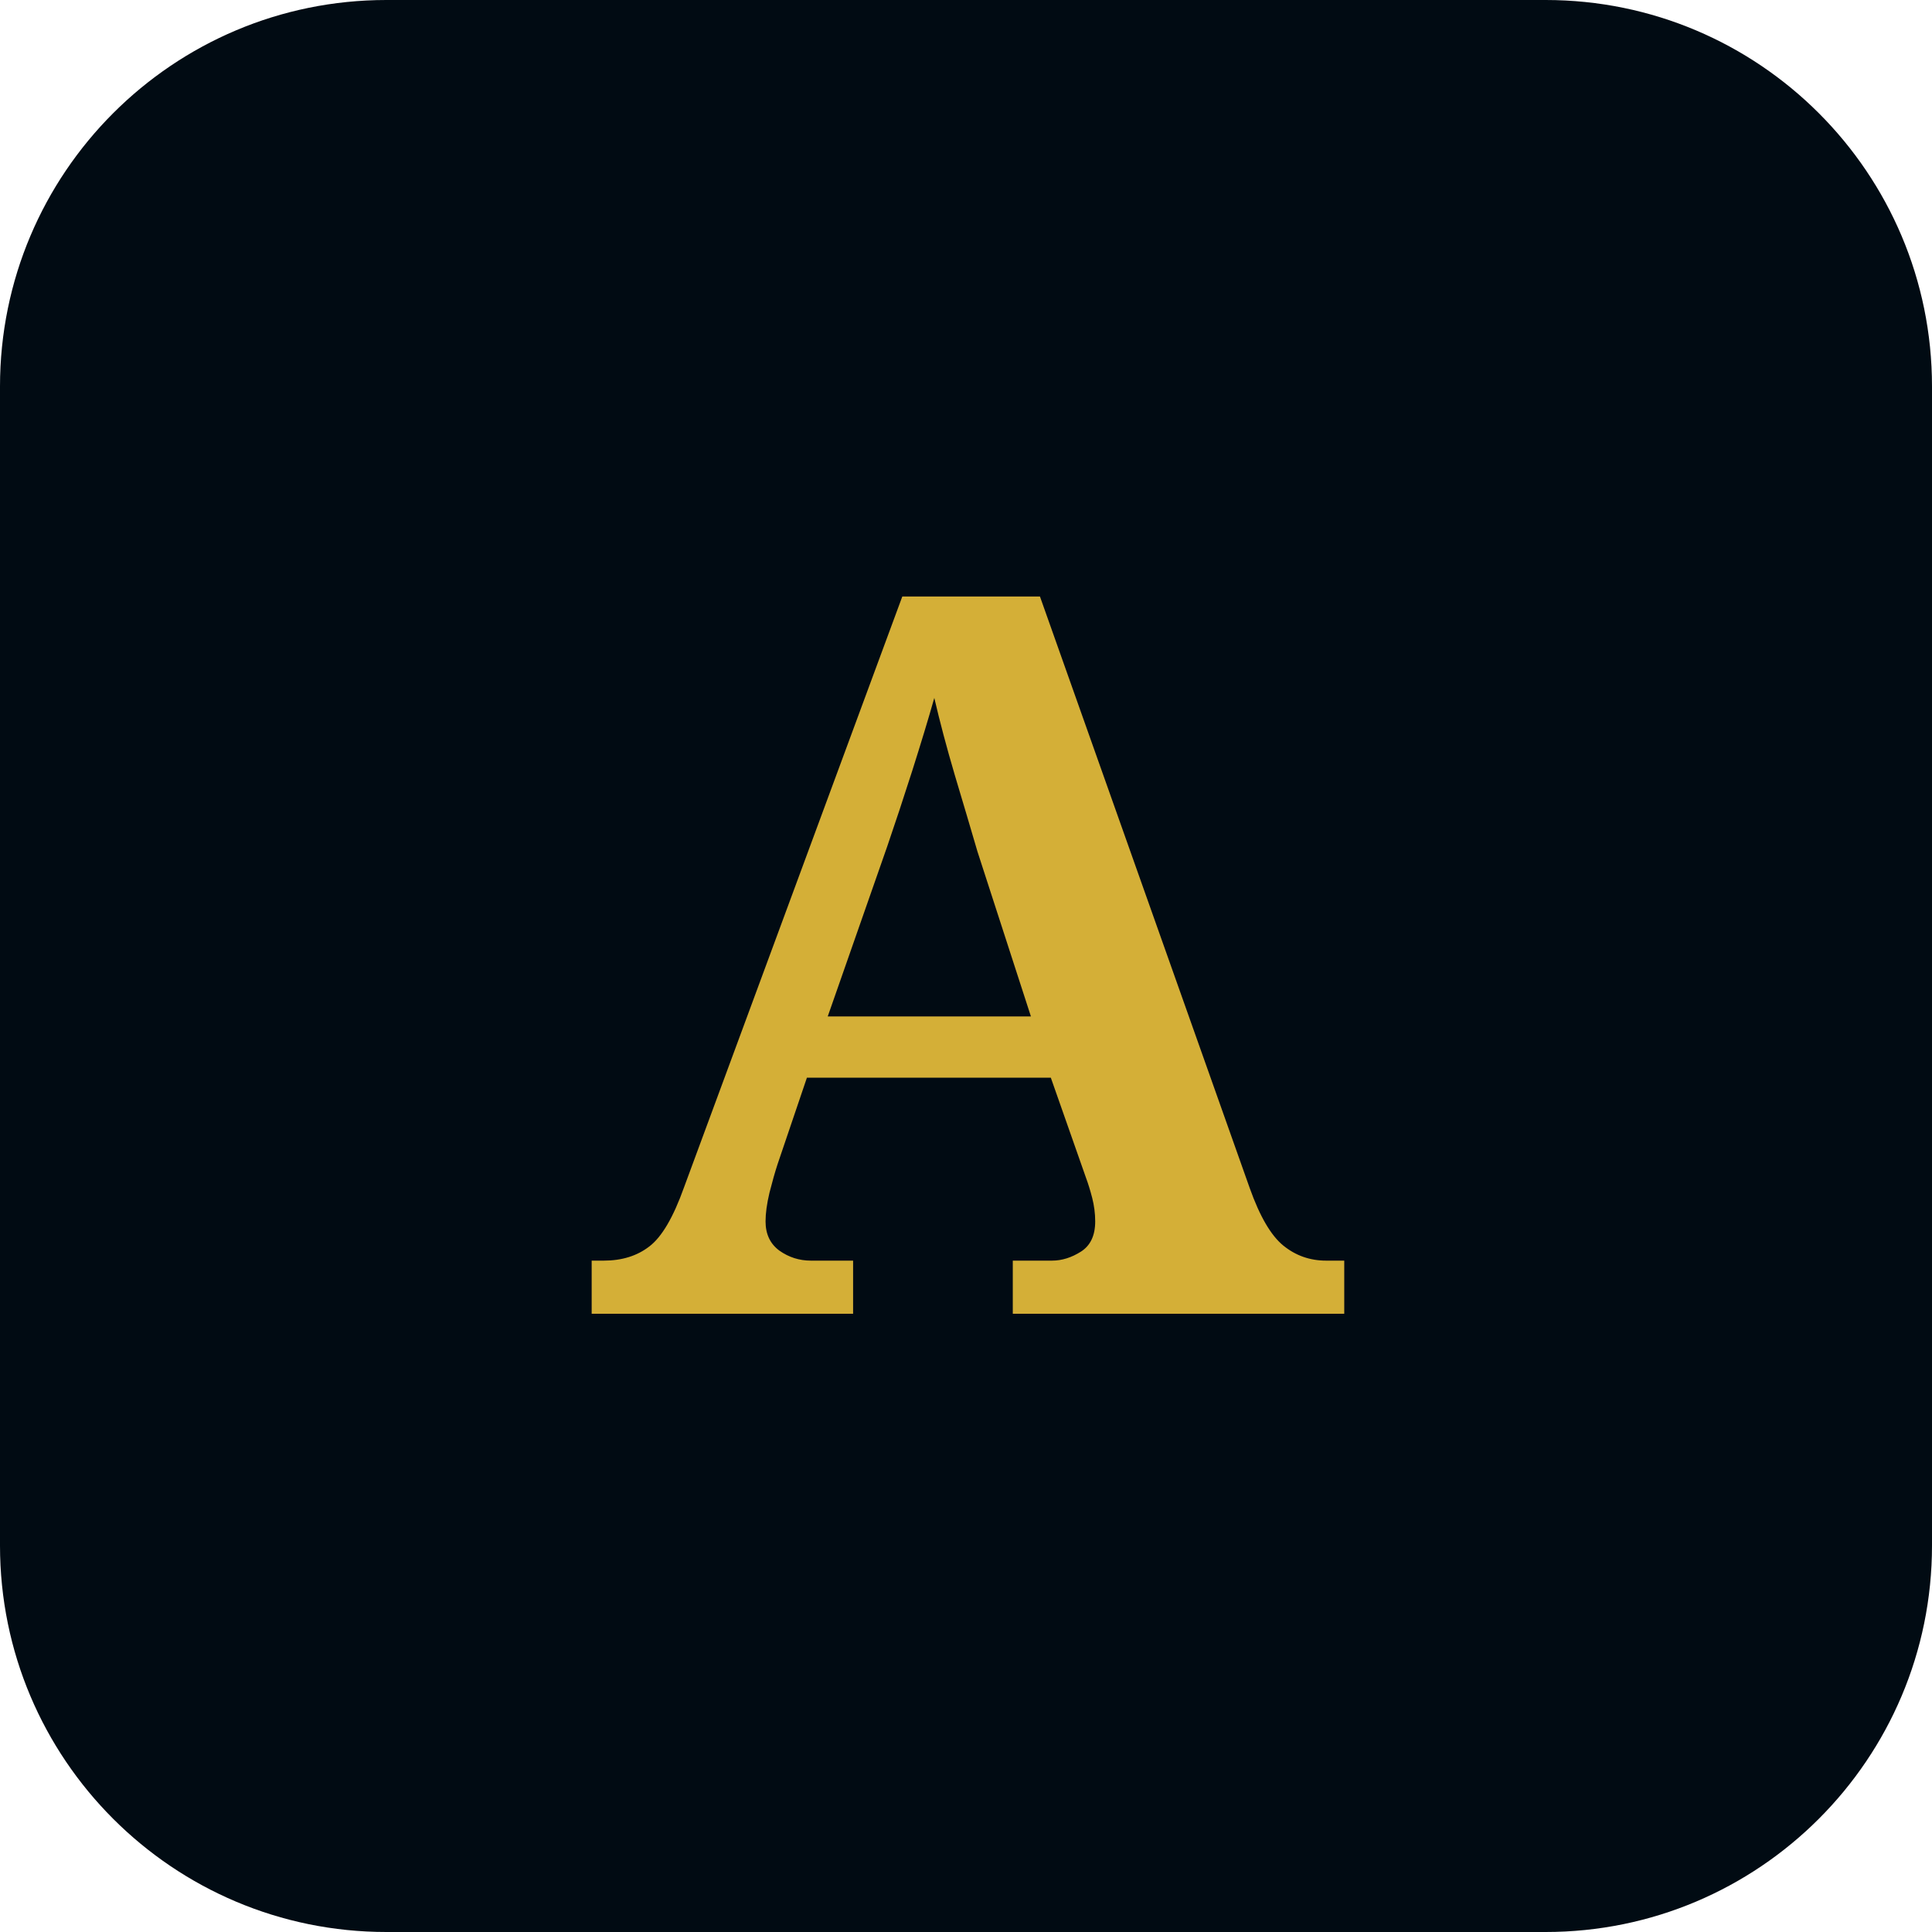
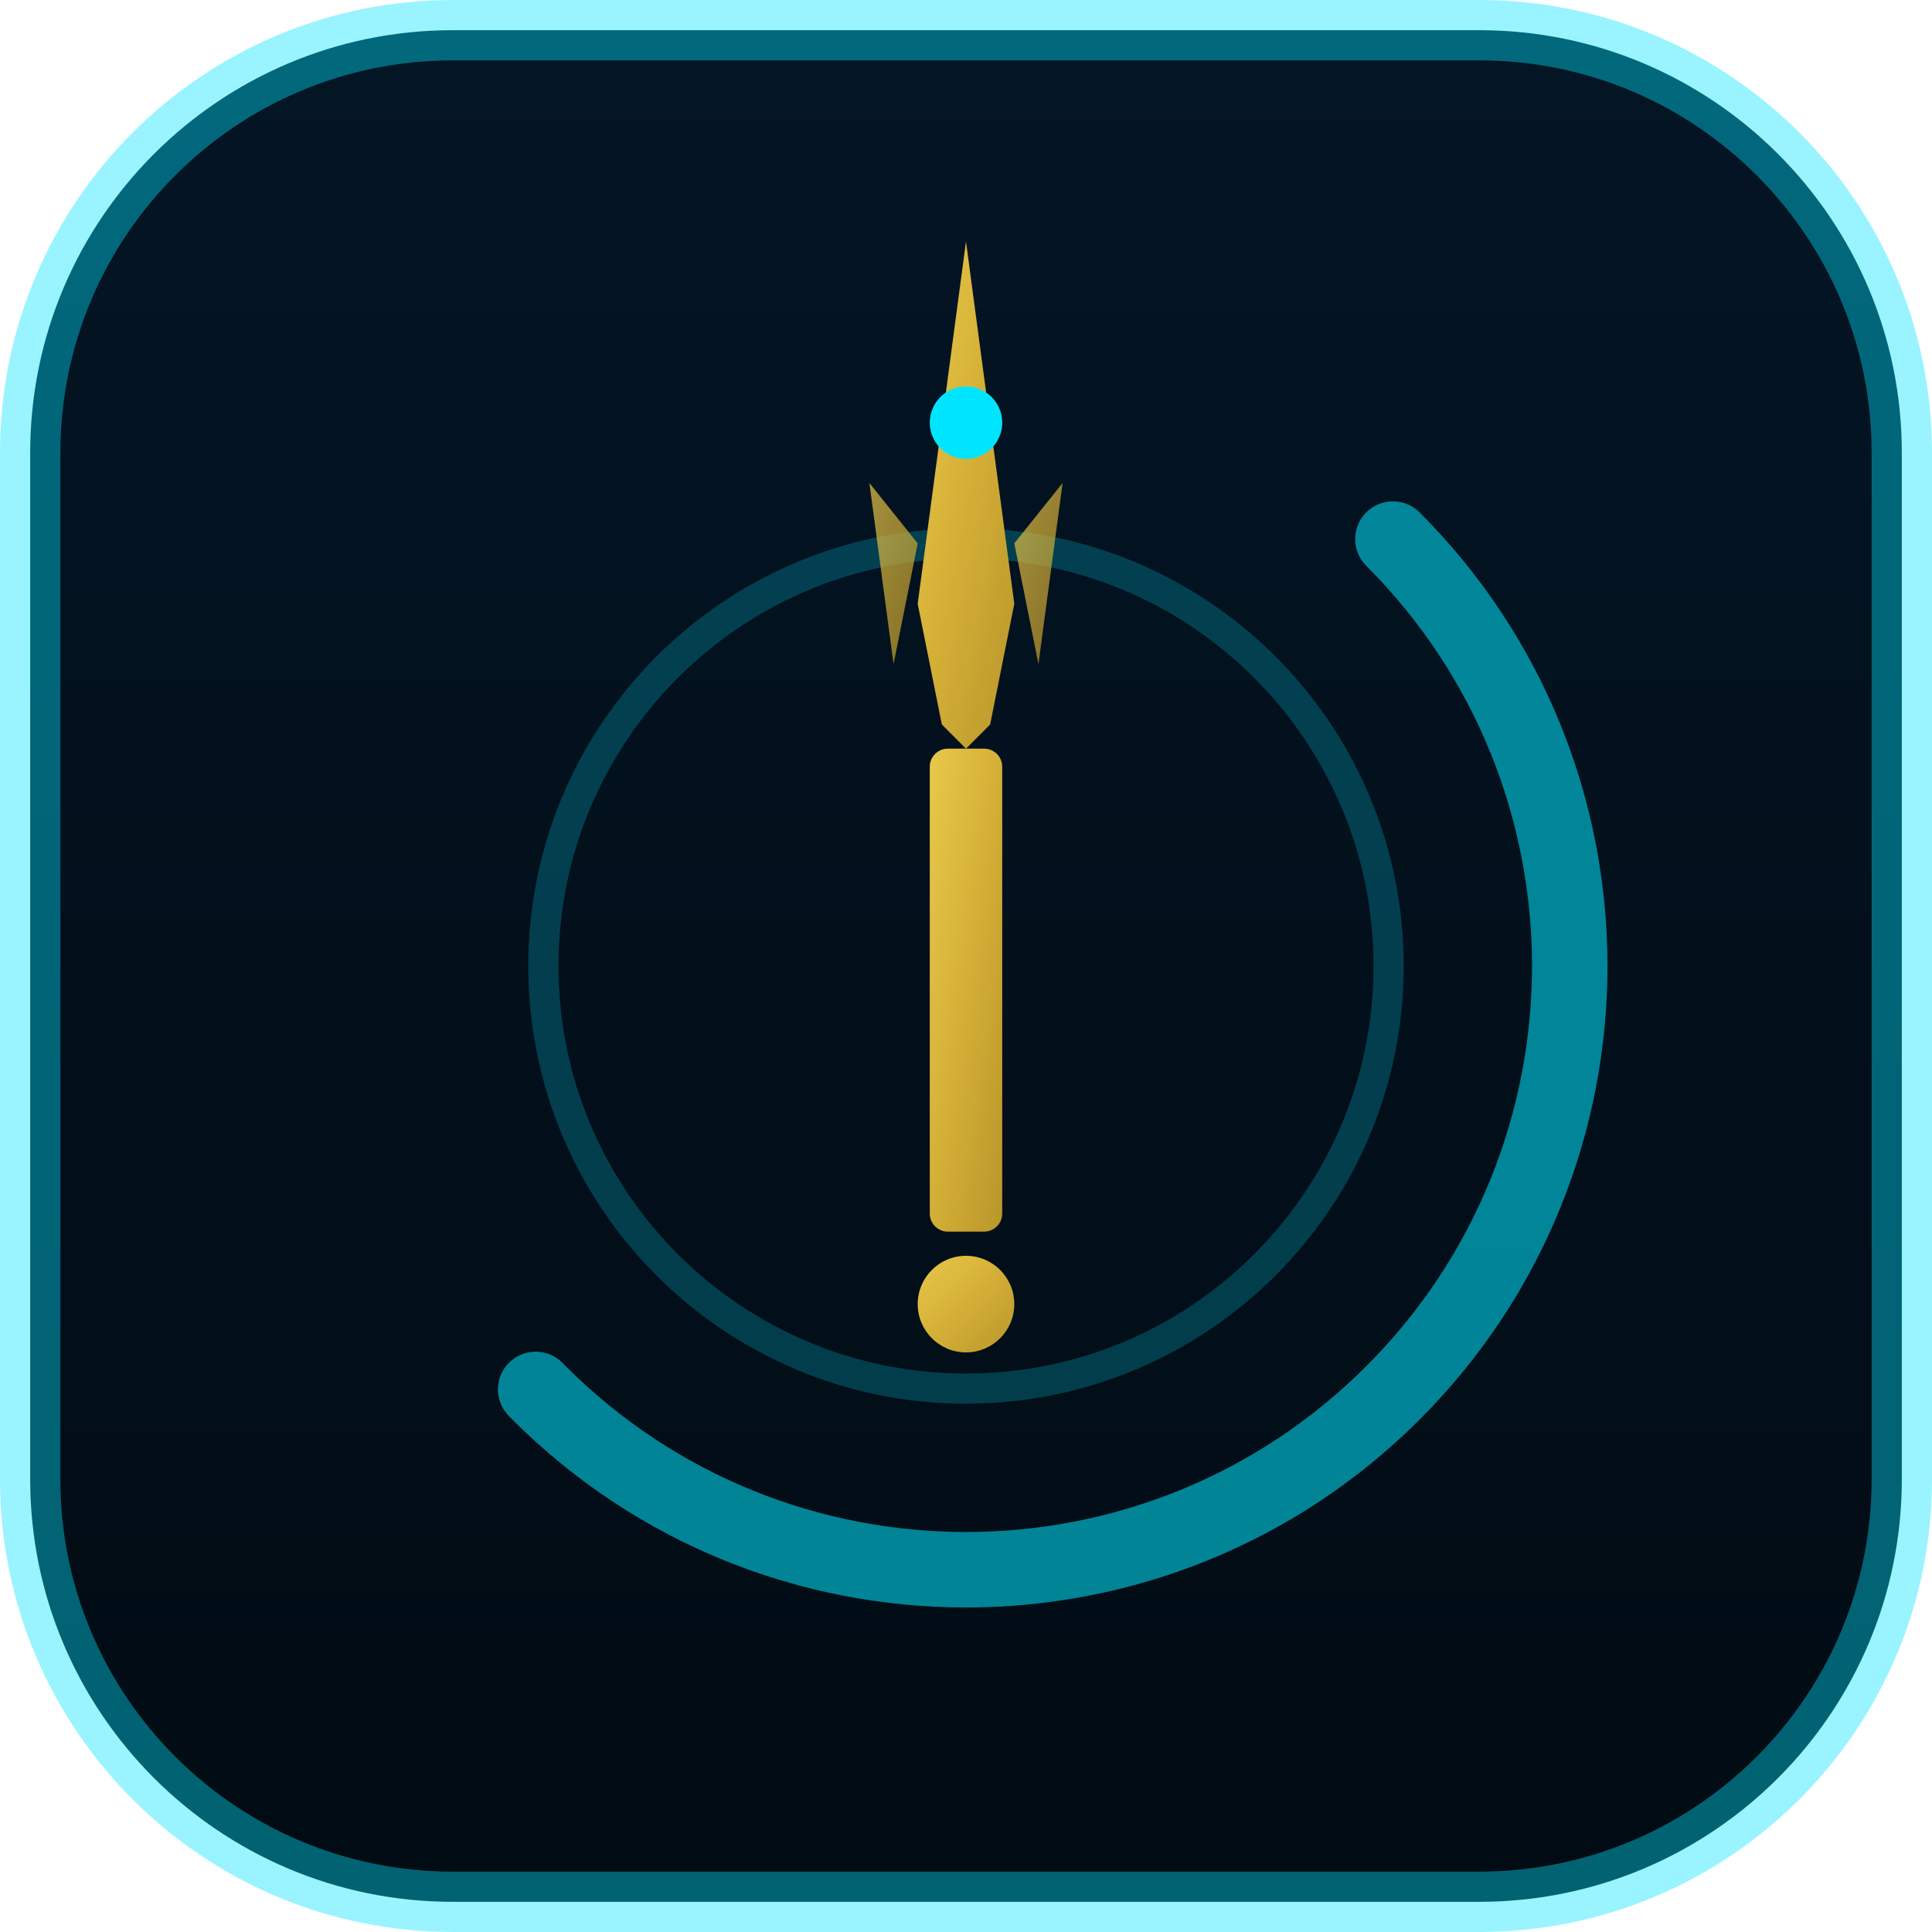
- <svg xmlns="http://www.w3.org/2000/svg" viewBox="0 0 100 100">
-   <rect width="100" height="100" rx="20" fill="#010B13" />
-   <text x="50" y="68" font-family="serif" font-size="52" font-weight="bold" fill="#D4AF37" text-anchor="middle">A</text>
+ <svg xmlns="http://www.w3.org/2000/svg" viewBox="0 0 64 64">
+   <defs>
+     <linearGradient id="aq-bg" x1="0" y1="0" x2="0" y2="1">
+       <stop offset="0%" stop-color="#041525" />
+       <stop offset="100%" stop-color="#010B13" />
+     </linearGradient>
+     <linearGradient id="aq-gold" x1="0" y1="0" x2="1" y2="1">
+       <stop offset="0%" stop-color="#E8C84A" />
+       <stop offset="50%" stop-color="#D4AF37" />
+       <stop offset="100%" stop-color="#B8962A" />
+     </linearGradient>
+   </defs>
+   <rect x="1" y="1" width="62" height="62" rx="14" fill="url(#aq-bg)" stroke="#00E5FF" stroke-opacity="0.4" stroke-width="2" />
+   <circle cx="32" cy="32" r="20" fill="none" stroke="#00E5FF" stroke-opacity="0.55" stroke-width="2.5" stroke-linecap="round" stroke-dasharray="63 63" transform="rotate(-45 32 32)" />
+   <circle cx="32" cy="32" r="14" fill="none" stroke="#00E5FF" stroke-opacity="0.22" stroke-width="1" />
+   <g transform="translate(32 32) scale(0.4)">
+     <path d="M0-60 L-4-30 L-2-20 L0-18 L2-20 L4-30 Z" fill="url(#aq-gold)" />
+     <path d="M-8-40 L-6-25 L-4-35 Z" fill="url(#aq-gold)" opacity="0.7" />
+     <path d="M8-40 L6-25 L4-35 Z" fill="url(#aq-gold)" opacity="0.7" />
+     <rect x="-3" y="-18" width="6" height="40" rx="1.5" fill="url(#aq-gold)" />
+     <circle cx="0" cy="28" r="4" fill="url(#aq-gold)" />
+     <circle cx="0" cy="-45" r="3" fill="#00E5FF" />
+   </g>
</svg>
